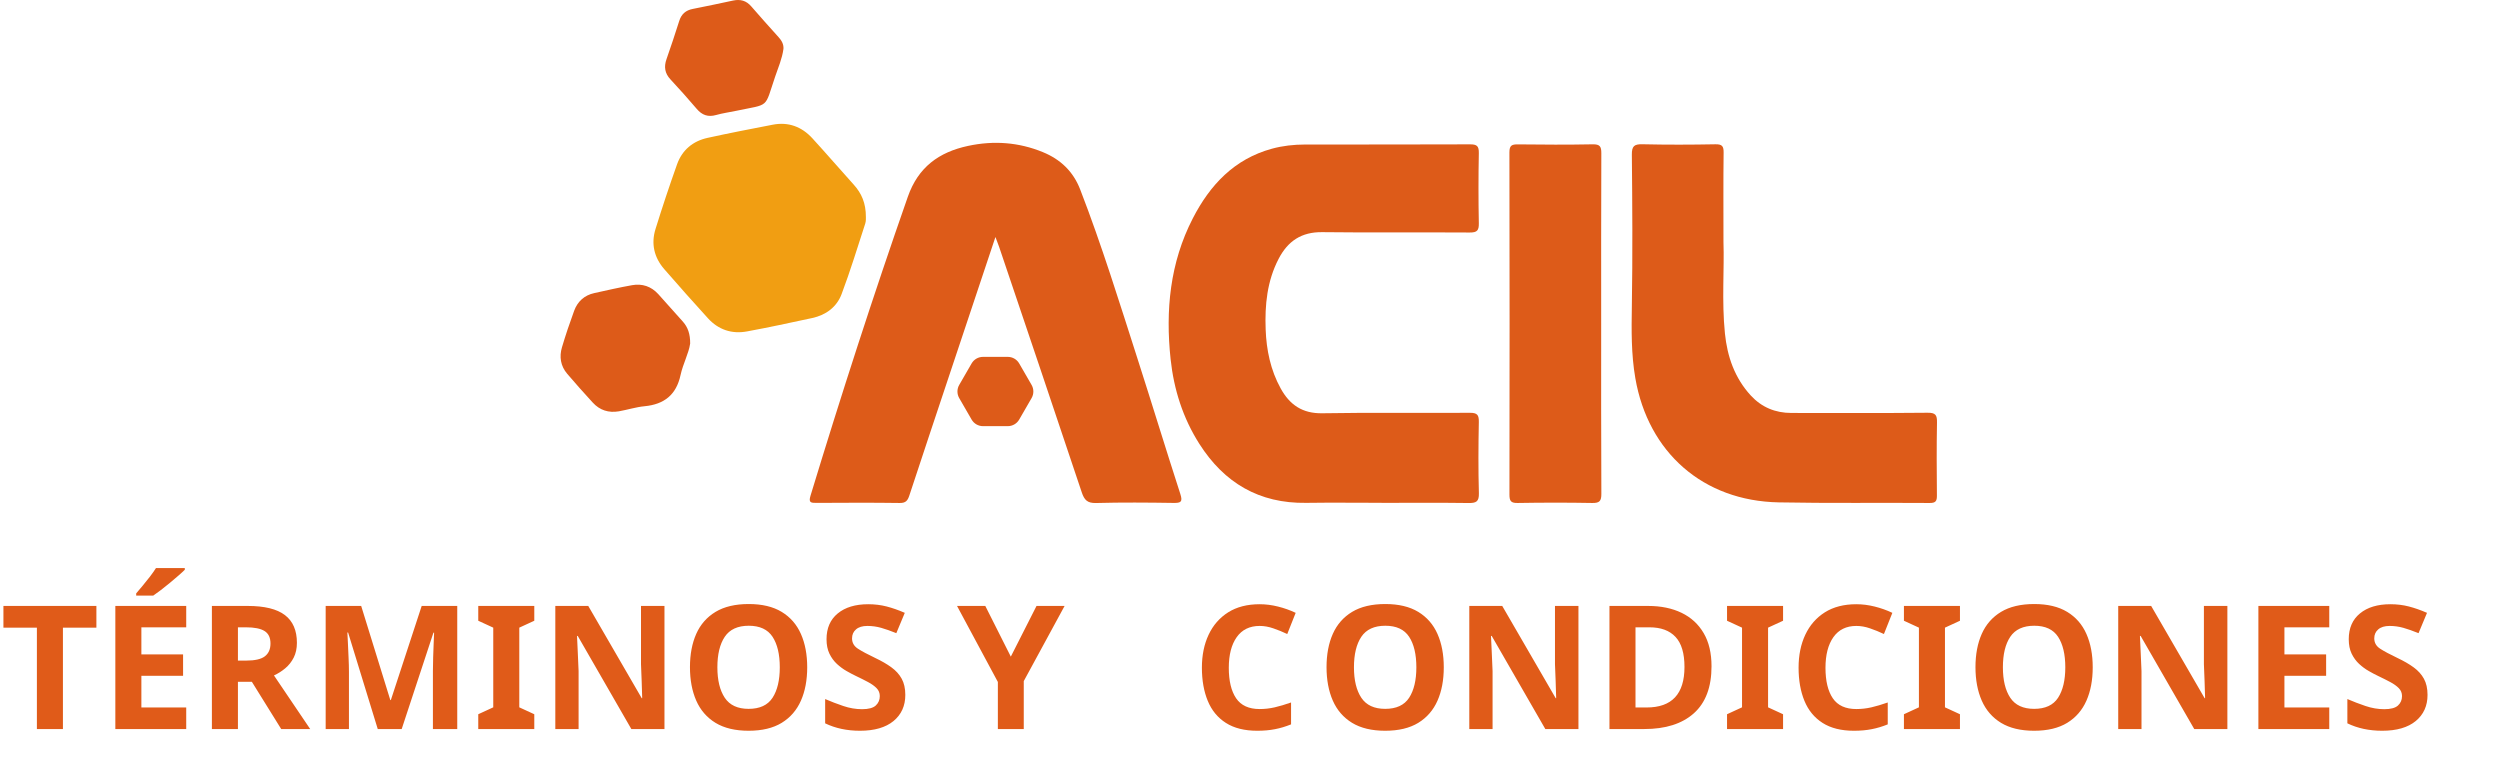
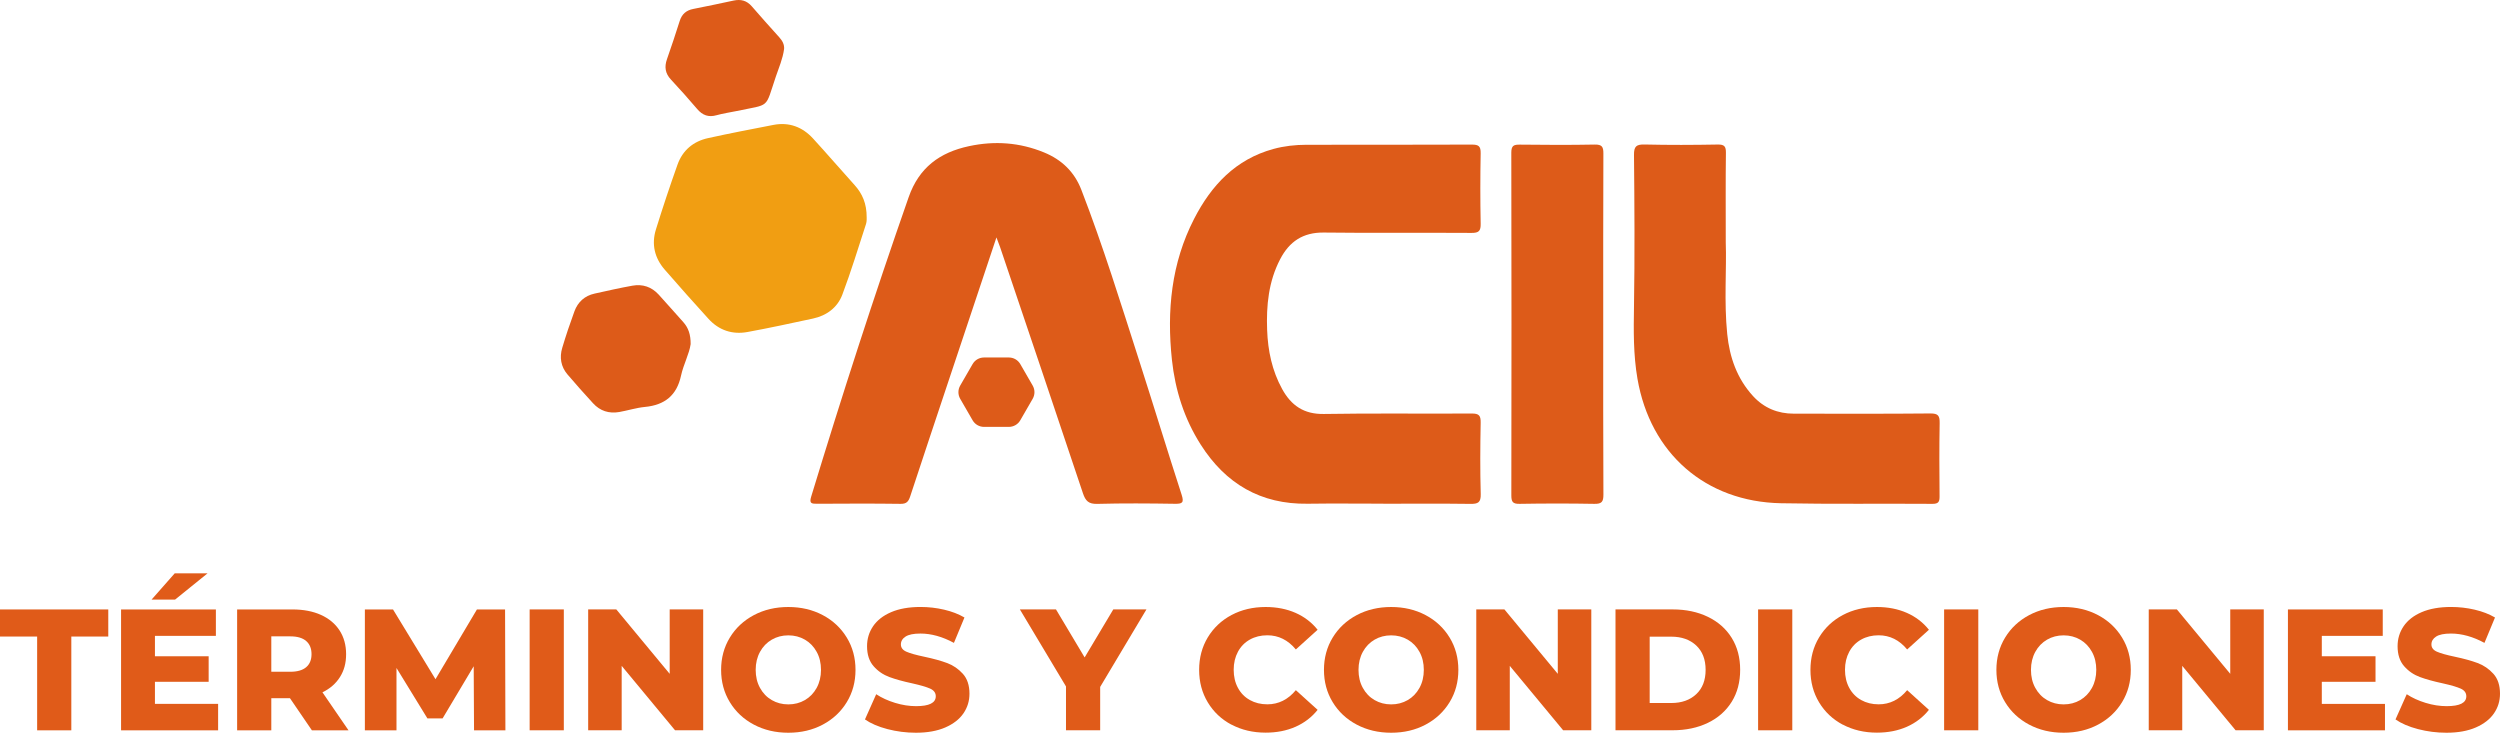
- <svg xmlns="http://www.w3.org/2000/svg" id="Layer_1" data-name="Layer 1" viewBox="0 0 820.6 254.47">
+ <svg xmlns="http://www.w3.org/2000/svg" id="Layer_1" data-name="Layer 1" viewBox="0 0 819.19 240.1">
  <defs>
    <style>
      .cls-1 {
        fill: #dd5b19;
      }

-       .cls-1, .cls-2 {
+       .cls-1, .cls-2, .cls-3 {
        stroke-width: 0px;
      }

      .cls-2 {
        fill: #f19e12;
      }

      .cls-3 {
        fill: #e05b19;
-         font-family: Montserrat-ExtraBold, Montserrat;
-         font-size: 56.59px;
-         font-weight: 700;
-       }
- 
-       .cls-4 {
-         letter-spacing: -.01em;
      }
    </style>
  </defs>
  <g>
-     <path class="cls-1" d="M326.74,77.8c-5.34,15.99-10.41,31.16-15.47,46.35-4.28,12.83-8.56,25.65-12.79,38.5-.54,1.64-1.16,2.48-3.14,2.45-9.13-.13-18.26-.08-27.39-.03-1.76,0-2.61-.06-1.92-2.32,10.02-32.92,20.58-65.66,31.95-98.15,3.41-9.75,10.22-14.66,19.78-16.71,8.39-1.8,16.6-1.22,24.56,2.05,5.78,2.37,9.95,6.33,12.24,12.25,7.13,18.43,12.95,37.3,18.99,56.1,4.69,14.6,9.16,29.27,13.88,43.85.84,2.61.21,2.98-2.27,2.94-8.46-.13-16.92-.2-25.37.03-2.88.08-3.87-.99-4.72-3.52-8.98-26.91-18.08-53.77-27.15-80.65-.27-.79-.58-1.56-1.18-3.15Z" />
-     <path class="cls-1" d="M453.5,165.04c-8.26,0-16.53-.1-24.79.02-15.4.22-26.87-6.55-35.03-19.36-5.41-8.5-8.37-17.85-9.44-27.8-1.71-16.04-.22-31.64,7.28-46.21,5.64-10.97,13.59-19.49,25.98-22.88,3.54-.97,7.17-1.36,10.82-1.37,18.06-.03,36.13.02,54.19-.06,2.23-.01,2.94.52,2.9,2.85-.15,7.68-.15,15.37,0,23.05.05,2.37-.57,3.06-2.99,3.04-16.14-.11-32.28.08-48.42-.12-6.81-.08-11.28,2.94-14.29,8.73-3.81,7.3-4.57,15.17-4.27,23.21.25,6.79,1.61,13.33,4.92,19.34,2.95,5.37,7.12,8.29,13.68,8.17,16.14-.28,32.28-.04,48.42-.15,2.45-.02,3,.71,2.95,3.05-.15,7.78-.2,15.56.02,23.33.08,2.81-.91,3.26-3.4,3.23-9.51-.13-19.02-.05-28.54-.05Z" />
-     <path class="cls-1" d="M565.71,79.46c.31,8.68-.6,19.36.48,29.99.77,7.61,3.2,14.61,8.48,20.36,3.57,3.88,8.07,5.74,13.35,5.74,14.89,0,29.79.08,44.68-.07,2.67-.03,3.14.78,3.1,3.22-.15,7.97-.1,15.94-.03,23.91.02,1.78-.34,2.51-2.36,2.49-16.53-.12-33.06.12-49.58-.2-24.78-.48-42.83-16.35-47.05-40.77-1.37-7.9-1.27-15.81-1.14-23.79.27-16.51.16-33.04,0-49.56-.03-2.84.77-3.49,3.51-3.43,7.97.19,15.95.16,23.92.01,2.22-.04,2.72.64,2.69,2.76-.12,9.12-.05,18.25-.05,29.34Z" />
-     <path class="cls-1" d="M525.57,106.45c0,18.53-.04,37.06.06,55.6.01,2.37-.55,3.1-2.99,3.05-8.16-.15-16.33-.14-24.49,0-2.23.04-2.69-.67-2.69-2.76.06-37.45.07-74.9-.01-112.34,0-2.32.83-2.63,2.84-2.61,8.16.1,16.33.14,24.5-.02,2.35-.04,2.84.71,2.83,2.91-.08,18.72-.05,37.45-.05,56.17Z" />
-     <path class="cls-2" d="M284.22,71.23c-.02.25.08,1.26-.21,2.15-2.52,7.74-4.89,15.54-7.76,23.15-1.6,4.25-5.13,6.89-9.66,7.86-7.13,1.53-14.25,3.09-21.42,4.4-4.96.91-9.36-.55-12.78-4.31-4.85-5.32-9.63-10.7-14.35-16.13-3.33-3.83-4.38-8.33-2.88-13.16,2.21-7.13,4.57-14.22,7.08-21.26,1.66-4.67,5.17-7.61,9.99-8.67,7.12-1.57,14.28-2.95,21.43-4.33,5.14-.99,9.5.66,12.98,4.45,4.6,5.02,9.05,10.2,13.61,15.25,2.55,2.83,3.98,6.06,3.97,10.6Z" />
-     <path class="cls-1" d="M226.53,112.8c-.44,3.16-2.34,6.59-3.15,10.32-1.39,6.44-5.34,9.6-11.79,10.22-2.84.27-5.62,1.17-8.45,1.67-3.35.58-6.28-.34-8.59-2.88-2.84-3.12-5.68-6.25-8.4-9.47-2.14-2.53-2.62-5.56-1.69-8.67,1.2-4.03,2.55-8.03,4-11.98,1.13-3.07,3.36-5.1,6.62-5.81,4.12-.91,8.23-1.85,12.38-2.59,3.33-.6,6.28.38,8.6,2.92,2.71,2.98,5.37,6.01,8.06,9.01,1.67,1.87,2.45,4.08,2.42,7.27Z" />
-     <path class="cls-1" d="M257.15,16.1c-.42,3.15-1.7,6.06-2.71,9.04-3.63,10.69-1.62,8.87-12.92,11.26-2.16.46-4.36.75-6.47,1.35-2.65.76-4.62.03-6.37-2.03-2.8-3.29-5.68-6.51-8.62-9.67-1.85-1.99-2.17-4.11-1.29-6.62,1.46-4.16,2.85-8.35,4.18-12.55.71-2.25,2.13-3.5,4.45-3.95,4.42-.86,8.83-1.81,13.24-2.75,2.35-.5,4.3,0,5.94,1.9,2.94,3.42,5.97,6.76,8.98,10.12,1,1.11,1.72,2.31,1.6,3.89Z" />
-     <path class="cls-1" d="M330.8,117.14h-8.14c-1.54,0-2.97.82-3.74,2.16l-4.07,7.05c-.77,1.34-.77,2.98,0,4.32l4.07,7.05c.77,1.34,2.2,2.16,3.74,2.16h8.14c1.54,0,2.97-.82,3.74-2.16l4.07-7.05c.77-1.34.77-2.98,0-4.32l-4.07-7.05c-.77-1.34-2.2-2.16-3.74-2.16Z" />
+     <path class="cls-1" d="M326.51,77.8c-5.34,15.99-10.41,31.16-15.47,46.35-4.28,12.83-8.56,25.65-12.79,38.5-.54,1.64-1.16,2.48-3.14,2.45-9.13-.13-18.26-.08-27.39-.03-1.76,0-2.61-.06-1.92-2.32,10.02-32.92,20.58-65.66,31.95-98.15,3.41-9.75,10.22-14.66,19.78-16.71,8.39-1.8,16.6-1.22,24.56,2.05,5.78,2.37,9.95,6.33,12.24,12.25,7.13,18.43,12.95,37.3,18.99,56.1,4.69,14.6,9.16,29.27,13.88,43.85.84,2.61.21,2.98-2.27,2.94-8.46-.13-16.92-.2-25.37.03-2.88.08-3.87-.99-4.72-3.52-8.98-26.91-18.08-53.77-27.15-80.65-.27-.79-.58-1.56-1.18-3.15Z" />
+     <path class="cls-1" d="M453.27,165.04c-8.26,0-16.53-.1-24.79.02-15.4.22-26.87-6.55-35.03-19.36-5.41-8.5-8.37-17.85-9.44-27.8-1.71-16.04-.22-31.64,7.28-46.21,5.64-10.97,13.59-19.49,25.98-22.88,3.54-.97,7.17-1.36,10.82-1.37,18.06-.03,36.13.02,54.19-.06,2.23-.01,2.94.52,2.9,2.85-.15,7.68-.15,15.37,0,23.05.05,2.37-.57,3.06-2.99,3.04-16.14-.11-32.28.08-48.42-.12-6.81-.08-11.28,2.94-14.29,8.73-3.81,7.3-4.57,15.17-4.27,23.21.25,6.79,1.61,13.33,4.92,19.34,2.95,5.37,7.12,8.29,13.68,8.17,16.14-.28,32.28-.04,48.42-.15,2.45-.02,3,.71,2.95,3.05-.15,7.78-.2,15.56.02,23.33.08,2.81-.91,3.26-3.4,3.23-9.51-.13-19.02-.05-28.54-.05Z" />
+     <path class="cls-1" d="M565.49,79.46c.31,8.68-.6,19.36.48,29.99.77,7.61,3.2,14.61,8.48,20.36,3.57,3.88,8.07,5.74,13.35,5.74,14.89,0,29.79.08,44.68-.07,2.67-.03,3.14.78,3.1,3.22-.15,7.97-.1,15.94-.03,23.91.02,1.78-.34,2.51-2.36,2.49-16.53-.12-33.06.12-49.58-.2-24.78-.48-42.83-16.35-47.05-40.77-1.37-7.9-1.27-15.81-1.14-23.79.27-16.51.16-33.04,0-49.56-.03-2.84.77-3.49,3.51-3.43,7.97.19,15.95.16,23.92.01,2.22-.04,2.72.64,2.69,2.76-.12,9.12-.05,18.25-.05,29.34Z" />
+     <path class="cls-1" d="M525.34,106.45c0,18.53-.04,37.06.06,55.6.01,2.37-.55,3.1-2.99,3.05-8.16-.15-16.33-.14-24.49,0-2.23.04-2.69-.67-2.69-2.76.06-37.45.07-74.9-.01-112.34,0-2.32.83-2.63,2.84-2.61,8.16.1,16.33.14,24.5-.02,2.35-.04,2.84.71,2.83,2.91-.08,18.72-.05,37.45-.05,56.17Z" />
+     <path class="cls-2" d="M283.99,71.23c-.02.25.08,1.26-.21,2.15-2.52,7.74-4.89,15.54-7.76,23.15-1.6,4.25-5.13,6.89-9.66,7.86-7.13,1.53-14.25,3.09-21.42,4.4-4.96.91-9.36-.55-12.78-4.31-4.85-5.32-9.63-10.7-14.35-16.13-3.33-3.83-4.38-8.33-2.88-13.16,2.21-7.13,4.57-14.22,7.08-21.26,1.66-4.67,5.17-7.61,9.99-8.67,7.12-1.57,14.28-2.95,21.43-4.33,5.14-.99,9.5.66,12.98,4.45,4.6,5.02,9.05,10.2,13.61,15.25,2.55,2.83,3.98,6.06,3.97,10.6Z" />
+     <path class="cls-1" d="M226.3,112.8c-.44,3.16-2.34,6.59-3.15,10.32-1.39,6.44-5.34,9.6-11.79,10.22-2.84.27-5.62,1.17-8.45,1.67-3.35.58-6.28-.34-8.59-2.88-2.84-3.12-5.68-6.25-8.4-9.47-2.14-2.53-2.62-5.56-1.69-8.67,1.2-4.03,2.55-8.03,4-11.98,1.13-3.07,3.36-5.1,6.62-5.81,4.12-.91,8.23-1.85,12.38-2.59,3.33-.6,6.28.38,8.6,2.92,2.71,2.98,5.37,6.01,8.06,9.01,1.67,1.87,2.45,4.08,2.42,7.27Z" />
+     <path class="cls-1" d="M256.92,16.1c-.42,3.15-1.7,6.06-2.71,9.04-3.63,10.69-1.62,8.87-12.92,11.26-2.16.46-4.36.75-6.47,1.35-2.65.76-4.62.03-6.37-2.03-2.8-3.29-5.68-6.51-8.62-9.67-1.85-1.99-2.17-4.11-1.29-6.62,1.46-4.16,2.85-8.35,4.18-12.55.71-2.25,2.13-3.5,4.45-3.95,4.42-.86,8.83-1.81,13.24-2.75,2.35-.5,4.3,0,5.94,1.9,2.94,3.42,5.97,6.76,8.98,10.12,1,1.11,1.72,2.31,1.6,3.89Z" />
+     <path class="cls-1" d="M330.58,117.14h-8.14c-1.54,0-2.97.82-3.74,2.16l-4.07,7.05c-.77,1.34-.77,2.98,0,4.32l4.07,7.05c.77,1.34,2.2,2.16,3.74,2.16h8.14c1.54,0,2.97-.82,3.74-2.16l4.07-7.05c.77-1.34.77-2.98,0-4.32l-4.07-7.05c-.77-1.34-2.2-2.16-3.74-2.16Z" />
  </g>
-   <text class="cls-3" transform="translate(0 239.3)">
-     <tspan x="0" y="0">TÉRMINOS Y </tspan>
-     <tspan class="cls-4" x="391.23" y="0">C</tspan>
-     <tspan x="432.14" y="0">ONDICIONES</tspan>
-   </text>
+   <g>
+     <path class="cls-3" d="M12.17,208.58H0v-8.88h35.48v8.88h-12.11v30.73h-11.2v-30.73Z" />
+     <path class="cls-3" d="M71.47,230.65v8.66h-31.8v-39.61h31.07v8.66h-19.97v6.68h17.6v8.37h-17.6v7.24h20.71ZM57.26,187.87h10.75l-10.64,8.6h-7.7l7.58-8.6Z" />
+     <path class="cls-3" d="M95.01,228.78h-6.11v10.53h-11.2v-39.61h18.11c3.58,0,6.7.59,9.34,1.78,2.64,1.19,4.68,2.89,6.11,5.09,1.43,2.21,2.15,4.8,2.15,7.78s-.67,5.37-2.01,7.5c-1.34,2.13-3.25,3.8-5.74,5.01l8.54,12.45h-12l-7.19-10.53ZM100.33,210.05c-1.17-1.02-2.91-1.53-5.21-1.53h-6.22v11.6h6.22c2.3,0,4.04-.5,5.21-1.5,1.17-1,1.75-2.42,1.75-4.27s-.58-3.28-1.75-4.3Z" />
+     <path class="cls-3" d="M155.33,239.3l-.11-20.99-10.19,17.09h-4.98l-10.13-16.52v20.43h-10.36v-39.61h9.22l13.92,22.86,13.58-22.86h9.22l.11,39.61h-10.3Z" />
+     <path class="cls-3" d="M173.55,199.69h11.2v39.61h-11.2v-39.61Z" />
+     <path class="cls-3" d="M230.42,199.69v39.61h-9.22l-17.49-21.11v21.11h-10.98v-39.61h9.22l17.49,21.11v-21.11h10.98Z" />
+     <path class="cls-3" d="M247.02,237.44c-3.34-1.77-5.96-4.22-7.87-7.36-1.91-3.13-2.86-6.66-2.86-10.58s.95-7.45,2.86-10.58c1.9-3.13,4.53-5.58,7.87-7.36,3.34-1.77,7.1-2.66,11.29-2.66s7.95.89,11.29,2.66c3.34,1.77,5.96,4.23,7.87,7.36,1.91,3.13,2.86,6.66,2.86,10.58s-.95,7.45-2.86,10.58c-1.91,3.13-4.53,5.58-7.87,7.36s-7.1,2.66-11.29,2.66-7.95-.89-11.29-2.66ZM263.75,229.4c1.62-.94,2.9-2.27,3.85-3.99.94-1.72,1.42-3.69,1.42-5.91s-.47-4.2-1.42-5.91c-.94-1.72-2.23-3.05-3.85-3.99-1.62-.94-3.43-1.41-5.43-1.41s-3.81.47-5.43,1.41c-1.62.94-2.91,2.27-3.85,3.99-.94,1.72-1.42,3.69-1.42,5.91s.47,4.2,1.42,5.91c.94,1.72,2.22,3.05,3.85,3.99,1.62.94,3.43,1.41,5.43,1.41s3.81-.47,5.43-1.41Z" />
+     <path class="cls-3" d="M290.79,238.91c-3.02-.79-5.47-1.85-7.36-3.17l3.68-8.26c1.77,1.17,3.83,2.11,6.17,2.83,2.34.72,4.64,1.08,6.9,1.08,4.3,0,6.45-1.08,6.45-3.23,0-1.13-.61-1.97-1.84-2.52-1.23-.55-3.2-1.12-5.91-1.73-2.98-.64-5.47-1.33-7.47-2.07-2-.74-3.72-1.91-5.15-3.54s-2.15-3.81-2.15-6.56c0-2.41.66-4.59,1.98-6.54,1.32-1.94,3.29-3.48,5.91-4.61s5.84-1.7,9.65-1.7c2.6,0,5.17.29,7.7.88s4.75,1.44,6.68,2.57l-3.45,8.32c-3.77-2.04-7.43-3.06-10.98-3.06-2.23,0-3.85.33-4.87.99-1.02.66-1.53,1.52-1.53,2.58s.6,1.85,1.81,2.38c1.21.53,3.15,1.08,5.83,1.64,3.02.64,5.52,1.33,7.5,2.07,1.98.74,3.7,1.91,5.15,3.51,1.45,1.6,2.18,3.78,2.18,6.54,0,2.38-.66,4.53-1.98,6.45-1.32,1.92-3.3,3.46-5.94,4.61-2.64,1.15-5.85,1.73-9.62,1.73-3.21,0-6.32-.4-9.34-1.19Z" />
+     <path class="cls-3" d="M360.5,225.1v14.2h-11.2v-14.37l-15.11-25.24h11.83l9.39,15.73,9.39-15.73h10.86l-15.17,25.41Z" />
+     <path class="cls-3" d="M403.54,237.47c-3.3-1.75-5.9-4.2-7.78-7.33-1.89-3.13-2.83-6.68-2.83-10.64s.94-7.51,2.83-10.64c1.89-3.13,4.48-5.57,7.78-7.33,3.3-1.75,7.03-2.63,11.18-2.63,3.62,0,6.88.64,9.79,1.92,2.9,1.28,5.32,3.13,7.24,5.54l-7.13,6.45c-2.57-3.09-5.68-4.64-9.34-4.64-2.15,0-4.07.47-5.74,1.41-1.68.94-2.98,2.27-3.9,3.99-.92,1.72-1.39,3.69-1.39,5.91s.46,4.2,1.39,5.91c.92,1.72,2.22,3.05,3.9,3.99,1.68.94,3.59,1.41,5.74,1.41,3.66,0,6.77-1.55,9.34-4.64l7.13,6.45c-1.92,2.42-4.34,4.26-7.24,5.55-2.91,1.28-6.17,1.92-9.79,1.92-4.15,0-7.88-.88-11.18-2.63Z" />
+     <path class="cls-3" d="M444.56,237.44c-3.34-1.77-5.96-4.22-7.87-7.36-1.91-3.13-2.86-6.66-2.86-10.58s.95-7.45,2.86-10.58c1.9-3.13,4.53-5.58,7.87-7.36,3.34-1.77,7.1-2.66,11.29-2.66s7.95.89,11.29,2.66c3.34,1.77,5.96,4.23,7.87,7.36,1.91,3.13,2.86,6.66,2.86,10.58s-.95,7.45-2.86,10.58c-1.91,3.13-4.53,5.58-7.87,7.36s-7.1,2.66-11.29,2.66-7.95-.89-11.29-2.66ZM461.28,229.4c1.62-.94,2.9-2.27,3.85-3.99.94-1.72,1.42-3.69,1.42-5.91s-.47-4.2-1.42-5.91c-.94-1.72-2.23-3.05-3.85-3.99-1.62-.94-3.43-1.41-5.43-1.41s-3.81.47-5.43,1.41c-1.62.94-2.91,2.27-3.85,3.99-.94,1.72-1.42,3.69-1.42,5.91s.47,4.2,1.42,5.91c.94,1.72,2.22,3.05,3.85,3.99,1.62.94,3.43,1.41,5.43,1.41s3.81-.47,5.43-1.41Z" />
+     <path class="cls-3" d="M521.43,199.69v39.61h-9.22l-17.49-21.11v21.11h-10.98v-39.61h9.22l17.49,21.11v-21.11h10.98Z" />
+     <path class="cls-3" d="M529.36,199.69h18.73c4.34,0,8.19.81,11.54,2.43s5.96,3.92,7.81,6.9c1.85,2.98,2.77,6.47,2.77,10.47s-.92,7.49-2.77,10.47c-1.85,2.98-4.45,5.28-7.81,6.9-3.36,1.62-7.21,2.43-11.54,2.43h-18.73v-39.61ZM547.63,230.36c3.4,0,6.12-.96,8.18-2.89,2.06-1.92,3.08-4.58,3.08-7.98s-1.03-6.05-3.08-7.98c-2.06-1.92-4.78-2.89-8.18-2.89h-7.07v21.73h7.07Z" />
+     <path class="cls-3" d="M576.09,199.69h11.2v39.61h-11.2v-39.61Z" />
+     <path class="cls-3" d="M603.85,237.47c-3.3-1.75-5.9-4.2-7.78-7.33-1.89-3.13-2.83-6.68-2.83-10.64s.94-7.51,2.83-10.64c1.89-3.13,4.48-5.57,7.78-7.33,3.3-1.75,7.03-2.63,11.18-2.63,3.62,0,6.88.64,9.79,1.92,2.9,1.28,5.32,3.13,7.24,5.54l-7.13,6.45c-2.57-3.09-5.68-4.64-9.34-4.64-2.15,0-4.07.47-5.74,1.41-1.68.94-2.98,2.27-3.9,3.99-.92,1.72-1.39,3.69-1.39,5.91s.46,4.2,1.39,5.91c.92,1.72,2.22,3.05,3.9,3.99,1.68.94,3.59,1.41,5.74,1.41,3.66,0,6.77-1.55,9.34-4.64l7.13,6.45c-1.92,2.42-4.34,4.26-7.24,5.55-2.91,1.28-6.17,1.92-9.79,1.92-4.15,0-7.88-.88-11.18-2.63Z" />
+     <path class="cls-3" d="M637.04,199.69h11.2v39.61h-11.2v-39.61Z" />
+     <path class="cls-3" d="M664.9,237.44c-3.34-1.77-5.96-4.22-7.87-7.36-1.91-3.13-2.86-6.66-2.86-10.58s.95-7.45,2.86-10.58c1.9-3.13,4.53-5.58,7.87-7.36,3.34-1.77,7.1-2.66,11.29-2.66s7.95.89,11.29,2.66c3.34,1.77,5.96,4.23,7.87,7.36,1.91,3.13,2.86,6.66,2.86,10.58s-.95,7.45-2.86,10.58c-1.91,3.13-4.53,5.58-7.87,7.36s-7.1,2.66-11.29,2.66-7.95-.89-11.29-2.66ZM681.63,229.4c1.62-.94,2.9-2.27,3.85-3.99.94-1.72,1.42-3.69,1.42-5.91s-.47-4.2-1.42-5.91c-.94-1.72-2.23-3.05-3.85-3.99-1.62-.94-3.43-1.41-5.43-1.41s-3.81.47-5.43,1.41c-1.62.94-2.91,2.27-3.85,3.99-.94,1.72-1.42,3.69-1.42,5.91s.47,4.2,1.42,5.91c.94,1.72,2.22,3.05,3.85,3.99,1.62.94,3.43,1.41,5.43,1.41s3.81-.47,5.43-1.41Z" />
+     <path class="cls-3" d="M741.78,199.69v39.61h-9.22l-17.49-21.11v21.11h-10.98v-39.61h9.22l17.49,21.11v-21.11h10.98Z" />
+     <path class="cls-3" d="M781.5,230.65v8.66h-31.8v-39.61h31.07v8.66h-19.97v6.68h17.6v8.37h-17.6v7.24h20.71Z" />
+     <path class="cls-3" d="M792.31,238.91c-3.02-.79-5.47-1.85-7.36-3.17l3.68-8.26c1.77,1.17,3.83,2.11,6.17,2.83,2.34.72,4.64,1.08,6.9,1.08,4.3,0,6.45-1.08,6.45-3.23,0-1.13-.61-1.97-1.84-2.52-1.23-.55-3.2-1.12-5.91-1.73-2.98-.64-5.47-1.33-7.47-2.07-2-.74-3.72-1.91-5.15-3.54s-2.15-3.81-2.15-6.56c0-2.41.66-4.59,1.98-6.54,1.32-1.94,3.29-3.48,5.91-4.61s5.84-1.7,9.65-1.7c2.6,0,5.17.29,7.7.88s4.75,1.44,6.68,2.57l-3.45,8.32c-3.77-2.04-7.43-3.06-10.98-3.06-2.23,0-3.85.33-4.87.99-1.02.66-1.53,1.52-1.53,2.58s.6,1.85,1.81,2.38c1.21.53,3.15,1.08,5.83,1.64,3.02.64,5.52,1.33,7.5,2.07,1.98.74,3.7,1.91,5.15,3.51,1.45,1.6,2.18,3.78,2.18,6.54,0,2.38-.66,4.53-1.98,6.45-1.32,1.92-3.3,3.46-5.94,4.61-2.64,1.15-5.85,1.73-9.62,1.73-3.21,0-6.32-.4-9.34-1.19Z" />
+   </g>
</svg>
